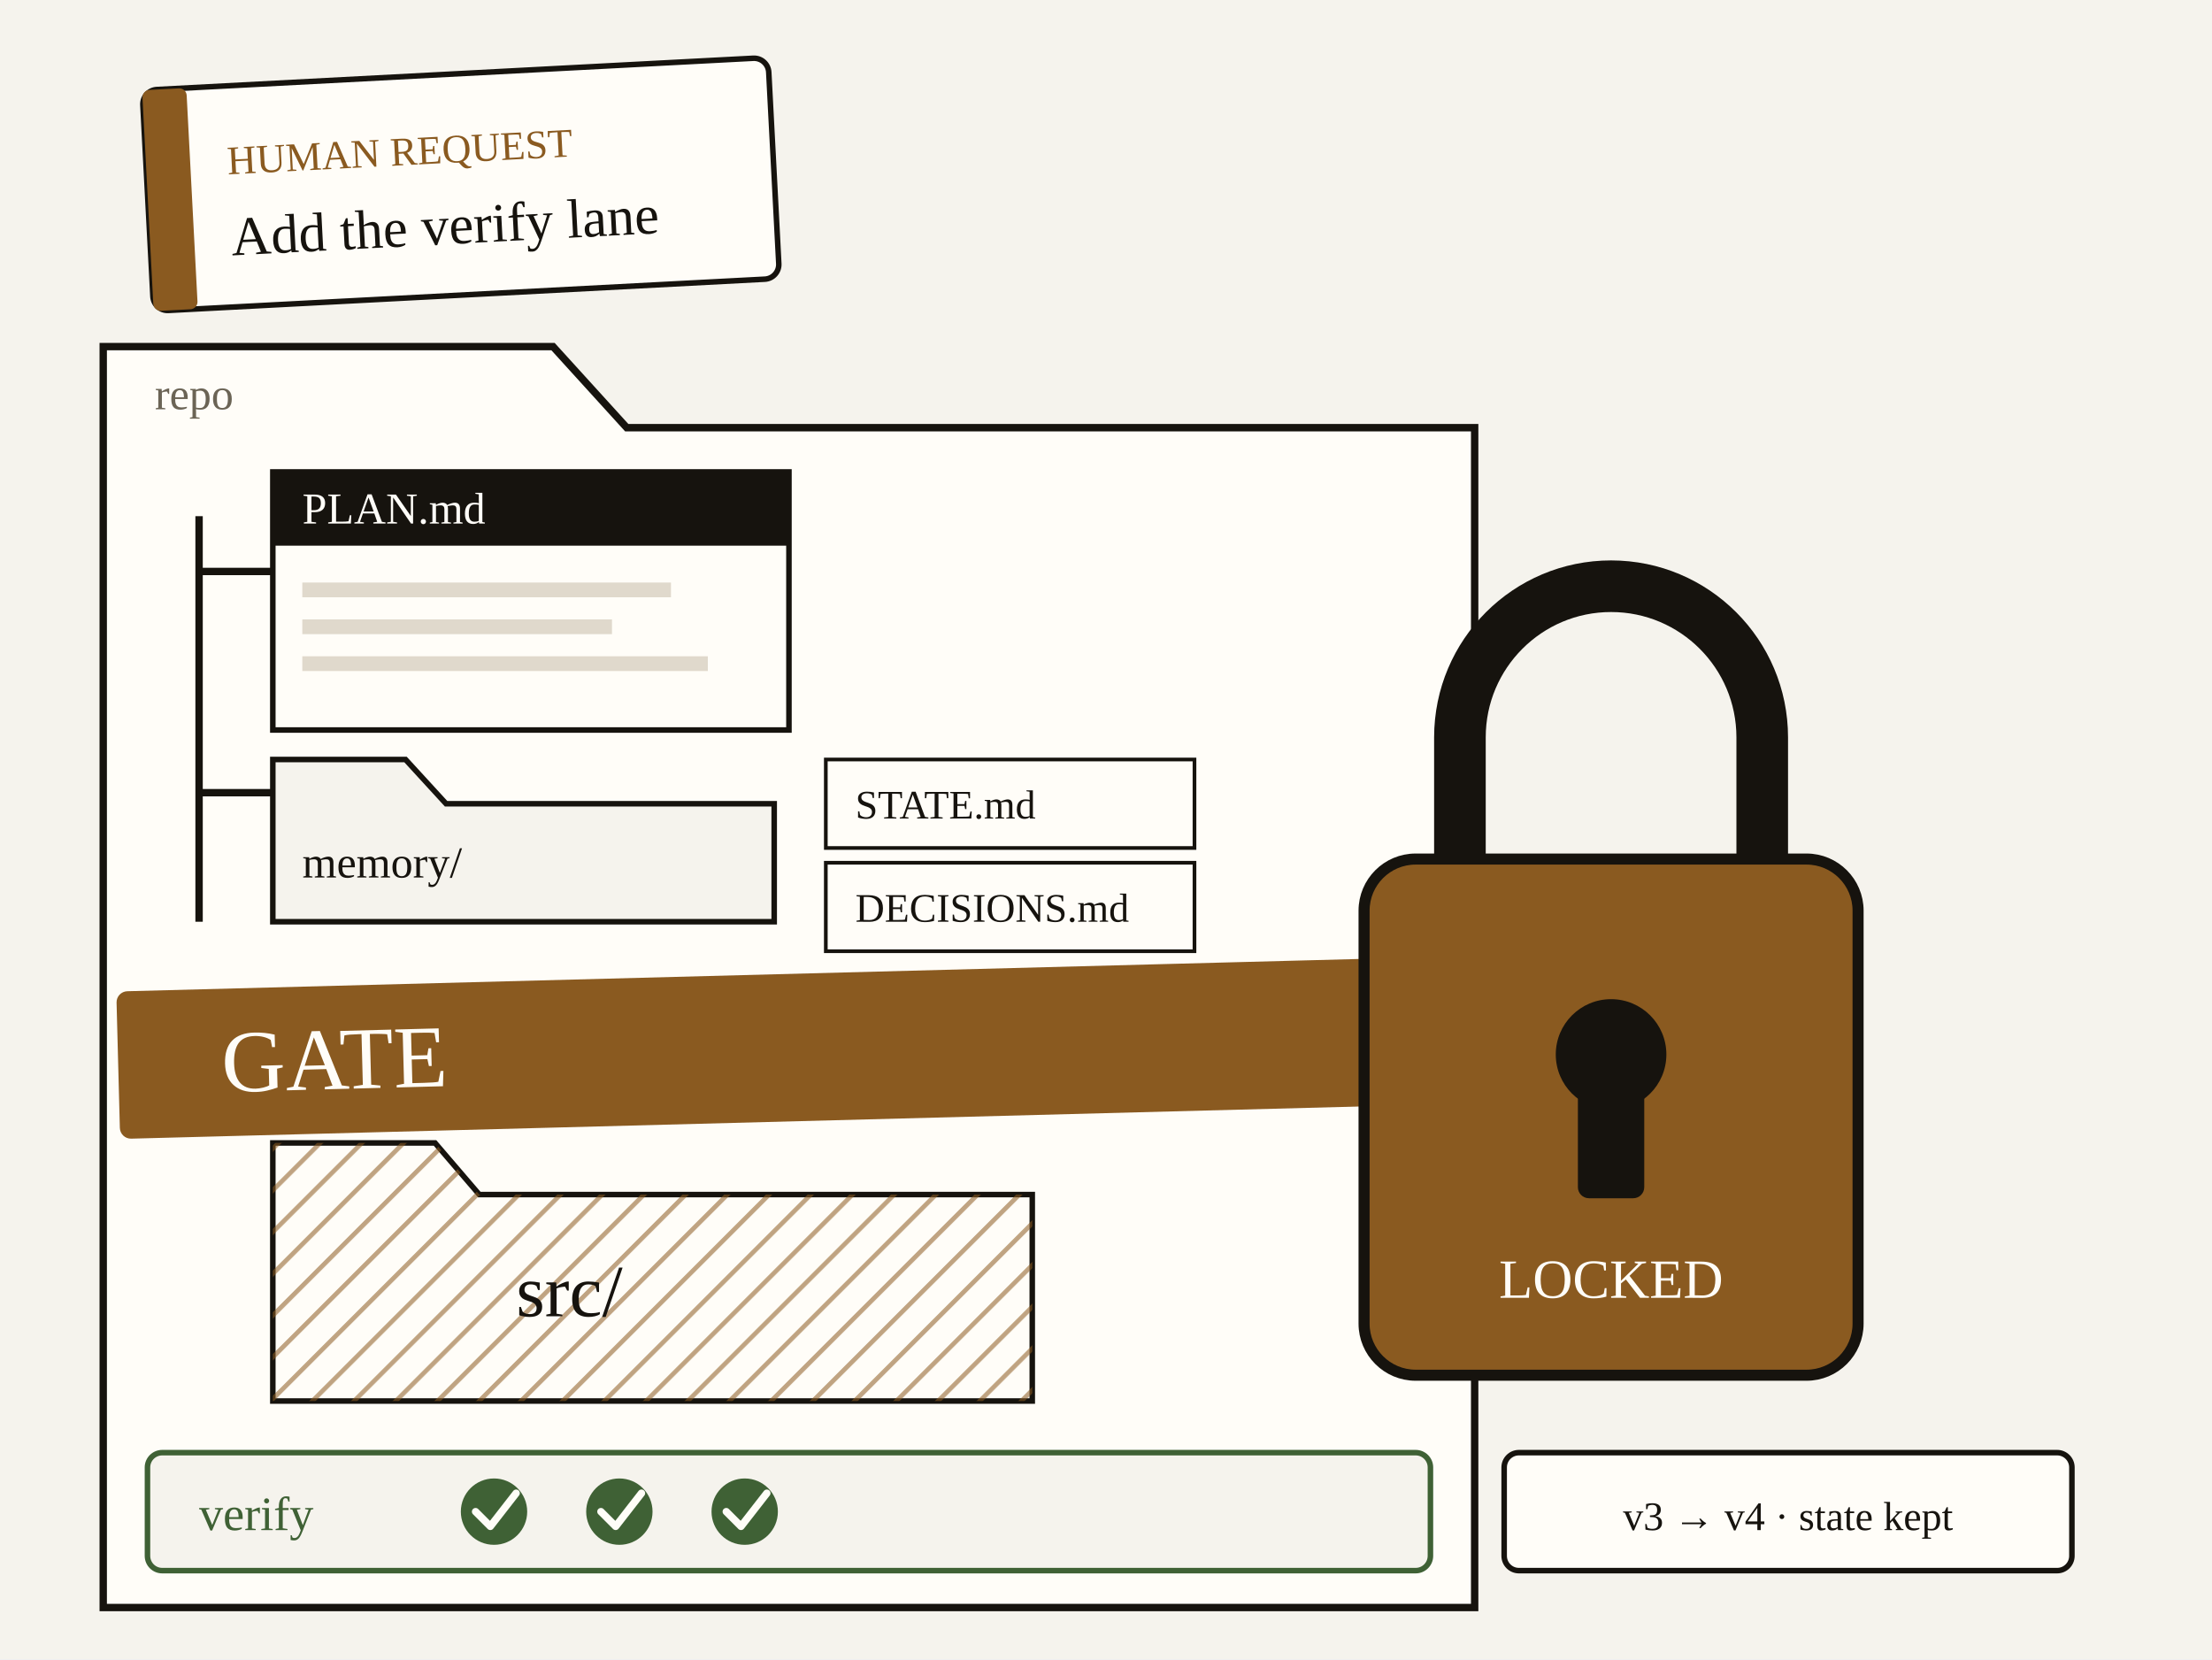
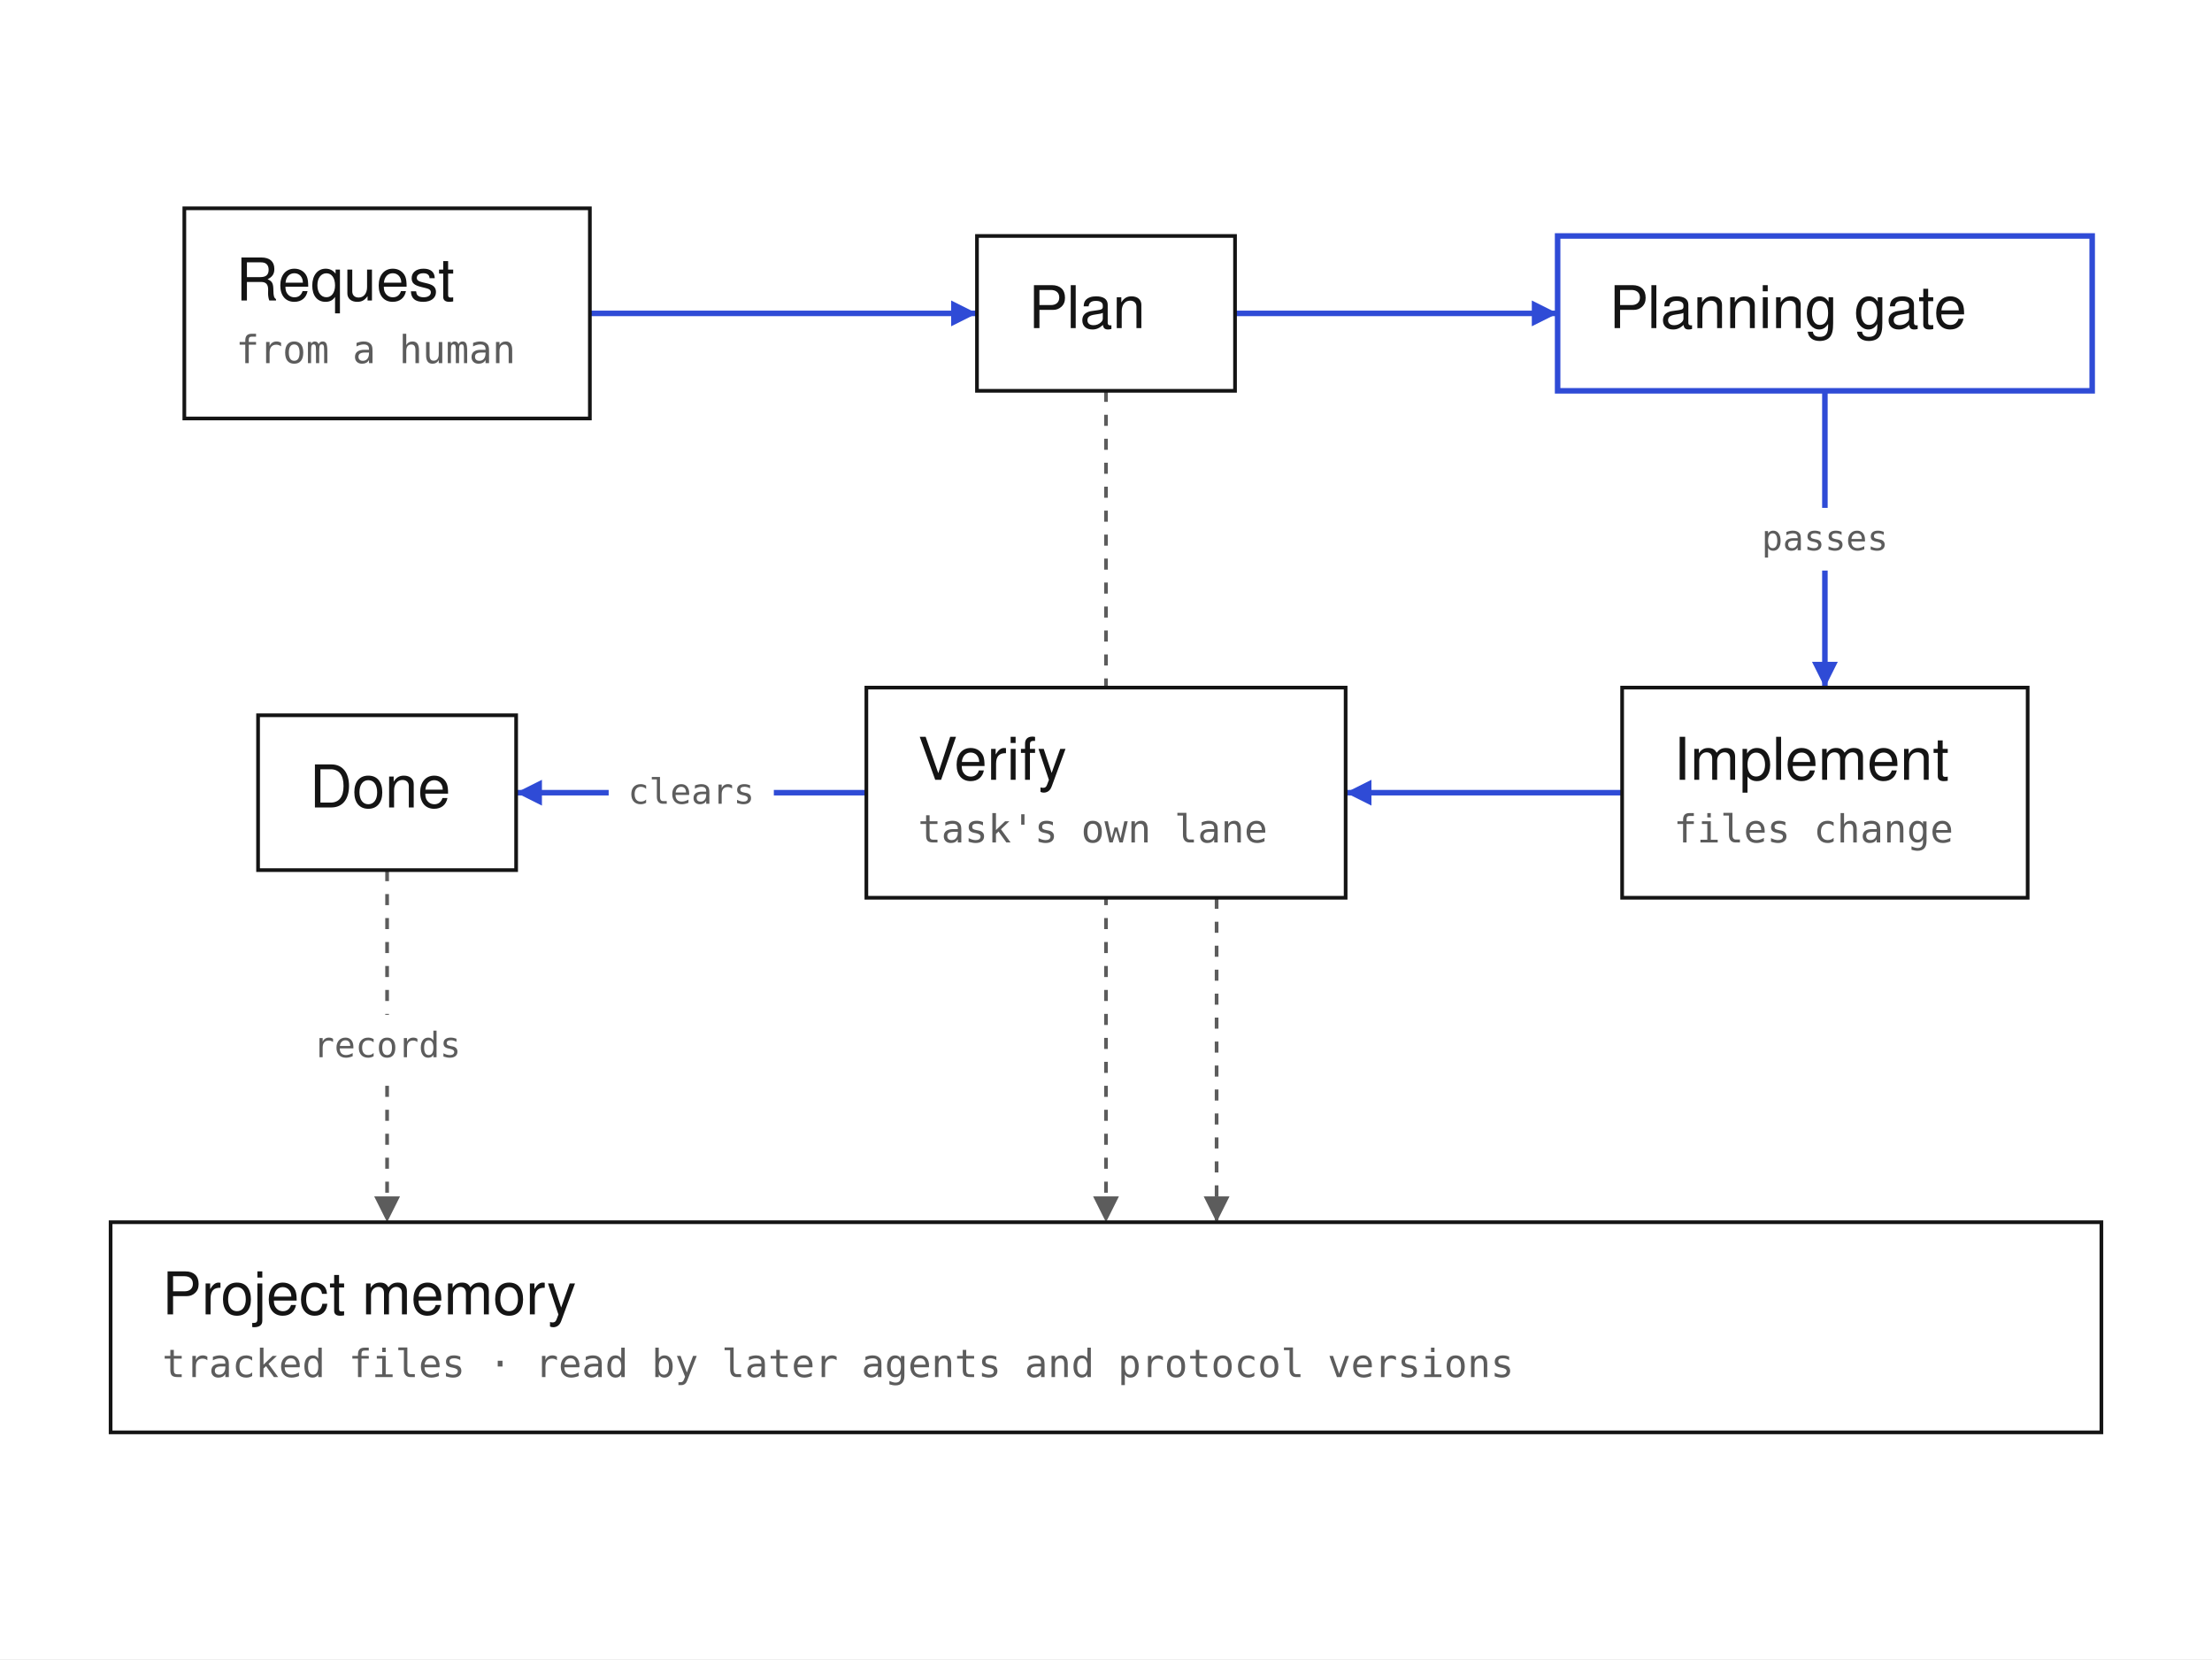
- <svg xmlns="http://www.w3.org/2000/svg" viewBox="0 0 1200 900" role="img" aria-labelledby="art-title art-desc">
-   <defs>
-     <pattern id="art-hatch" width="16" height="16" patternUnits="userSpaceOnUse" patternTransform="rotate(45)">
-       <line x1="0" y1="0" x2="0" y2="16" stroke="#8a5a20" stroke-width="5" />
-     </pattern>
-   </defs>
-   <rect width="1200" height="900" fill="#f5f3ed" />
-   <g id="art-request" transform="rotate(-3 250 100)">
-     <rect x="80" y="40" width="340" height="120" rx="8" fill="#fffdf8" stroke="#16130e" stroke-width="3" />
-     <rect x="80" y="40" width="24" height="120" rx="4" fill="#8a5a20" />
-     <text x="124" y="88" fill="#8a5a20" font-family="Georgia, 'Times New Roman', serif" font-size="22">HUMAN REQUEST</text>
-     <text x="124" y="132" fill="#16130e" font-family="Georgia, 'Times New Roman', serif" font-size="30">Add the verify lane</text>
-   </g>
-   <g id="art-repo">
-     <path d="M 56 188 H 300 L 340 232 H 800 V 872 H 56 Z" fill="#fffdf8" stroke="#16130e" stroke-width="4" />
-     <text x="84" y="222" fill="#6b6455" font-family="Georgia, 'Times New Roman', serif" font-size="24">repo</text>
-     <path d="M 108 280 V 500" fill="none" stroke="#16130e" stroke-width="4" />
-     <path d="M 108 310 H 148" fill="none" stroke="#16130e" stroke-width="4" />
-     <path d="M 108 430 H 148" fill="none" stroke="#16130e" stroke-width="4" />
-     <rect x="148" y="256" width="280" height="140" fill="#fffdf8" stroke="#16130e" stroke-width="3" />
-     <rect x="148" y="256" width="280" height="40" fill="#16130e" />
-     <text x="164" y="284" fill="#fffdf8" font-family="Georgia, 'Times New Roman', serif" font-size="24">PLAN.md</text>
-     <rect x="164" y="316" width="200" height="8" fill="#e0d9cc" />
-     <rect x="164" y="336" width="168" height="8" fill="#e0d9cc" />
-     <rect x="164" y="356" width="220" height="8" fill="#e0d9cc" />
-     <path d="M 148 412 H 220 L 242 436 H 420 V 500 H 148 Z" fill="#f5f3ed" stroke="#16130e" stroke-width="3" />
-     <text x="164" y="476" fill="#16130e" font-family="Georgia, 'Times New Roman', serif" font-size="24">memory/</text>
-     <rect x="448" y="412" width="200" height="48" fill="#fffdf8" stroke="#16130e" stroke-width="2" />
-     <text x="464" y="444" fill="#16130e" font-family="Georgia, 'Times New Roman', serif" font-size="22">STATE.md</text>
-     <rect x="448" y="468" width="200" height="48" fill="#fffdf8" stroke="#16130e" stroke-width="2" />
-     <text x="464" y="500" fill="#16130e" font-family="Georgia, 'Times New Roman', serif" font-size="22">DECISIONS.md</text>
-     <path d="M 148 620 H 236 L 260 648 H 560 V 760 H 148 Z" fill="#fffdf8" stroke="#16130e" stroke-width="3" />
-     <path d="M 148 620 H 236 L 260 648 H 560 V 760 H 148 Z" fill="url(#art-hatch)" opacity="0.55" />
-     <text x="280" y="714" fill="#16130e" font-family="Georgia, 'Times New Roman', serif" font-size="40">src/</text>
-     <rect x="80" y="788" width="696" height="64" rx="8" fill="#f5f3ed" stroke="#3f6135" stroke-width="3" />
-     <text x="108" y="830" fill="#3f6135" font-family="Georgia, 'Times New Roman', serif" font-size="26">verify</text>
-     <circle cx="268" cy="820" r="18" fill="#3f6135" />
-     <path d="M 258 820 L 266 828 L 280 810" fill="none" stroke="#fffdf8" stroke-width="4" stroke-linecap="round" stroke-linejoin="round" />
-     <circle cx="336" cy="820" r="18" fill="#3f6135" />
-     <path d="M 326 820 L 334 828 L 348 810" fill="none" stroke="#fffdf8" stroke-width="4" stroke-linecap="round" stroke-linejoin="round" />
-     <circle cx="404" cy="820" r="18" fill="#3f6135" />
-     <path d="M 394 820 L 402 828 L 416 810" fill="none" stroke="#fffdf8" stroke-width="4" stroke-linecap="round" stroke-linejoin="round" />
-   </g>
-   <g id="art-gate">
-     <rect x="64" y="528" width="752" height="80" rx="6" fill="#8a5a20" transform="rotate(-1.5 440 568)" />
-     <text x="120" y="584" fill="#fffdf8" font-family="Georgia, 'Times New Roman', serif" font-size="48" transform="rotate(-1.5 440 568)">GATE</text>
-     <path d="M 792 478 V 400 A 82 82 0 0 1 956 400 V 478" fill="none" stroke="#16130e" stroke-width="28" stroke-linecap="round" />
-     <rect x="740" y="466" width="268" height="280" rx="28" fill="#8a5a20" stroke="#16130e" stroke-width="6" />
-     <circle cx="874" cy="572" r="30" fill="#16130e" />
-     <rect x="856" y="572" width="36" height="78" rx="6" fill="#16130e" />
-     <text x="874" y="704" text-anchor="middle" fill="#fffdf8" font-family="Georgia, 'Times New Roman', serif" font-size="30">LOCKED</text>
-   </g>
-   <rect x="816" y="788" width="308" height="64" rx="8" fill="#fffdf8" stroke="#16130e" stroke-width="3" />
-   <text x="970" y="830" text-anchor="middle" fill="#16130e" font-family="Georgia, 'Times New Roman', serif" font-size="22">v3 → v4  ·  state kept</text>
+ <svg xmlns="http://www.w3.org/2000/svg" viewBox="0 0 1200 900" role="img" aria-labelledby="autonomous-repository-template-title autonomous-repository-template-desc">
+   <rect width="1200" height="900" fill="#ffffff" />
+   <path d="M 320 170 L 530 170" fill="none" stroke="#2f4bd6" stroke-width="3" />
+   <path d="M 530 170 L 516 177 L 516 163 Z" fill="#2f4bd6" />
+   <path d="M 670 170 L 845 170" fill="none" stroke="#2f4bd6" stroke-width="3" />
+   <path d="M 845 170 L 831 177 L 831 163 Z" fill="#2f4bd6" />
+   <path d="M 990 212 L 990 373" fill="none" stroke="#2f4bd6" stroke-width="3" />
+   <path d="M 990 373 L 983 359 L 997 359 Z" fill="#2f4bd6" />
+   <rect x="945.2" y="275.5" width="89.6" height="34" fill="#ffffff" />
+   <text x="990" y="298.5" text-anchor="middle" fill="#5c5c5c" font-family="ui-monospace, Menlo, Consolas, monospace" font-size="19">passes</text>
+   <path d="M 880 430 L 730 430" fill="none" stroke="#2f4bd6" stroke-width="3" />
+   <path d="M 730 430 L 744 423 L 744 437 Z" fill="#2f4bd6" />
+   <path d="M 470 430 L 280 430" fill="none" stroke="#2f4bd6" stroke-width="3" />
+   <path d="M 280 430 L 294 423 L 294 437 Z" fill="#2f4bd6" />
+   <rect x="330.2" y="413" width="89.6" height="34" fill="#ffffff" />
+   <text x="375" y="436" text-anchor="middle" fill="#5c5c5c" font-family="ui-monospace, Menlo, Consolas, monospace" font-size="19">clears</text>
+   <path d="M 600 212 L 600 663" fill="none" stroke="#5c5c5c" stroke-width="2" stroke-dasharray="6 7" />
+   <path d="M 600 663 L 593 649 L 607 649 Z" fill="#5c5c5c" />
+   <path d="M 660 487 L 660 663" fill="none" stroke="#5c5c5c" stroke-width="2" stroke-dasharray="6 7" />
+   <path d="M 660 663 L 653 649 L 667 649 Z" fill="#5c5c5c" />
+   <path d="M 210 472 L 210 663" fill="none" stroke="#5c5c5c" stroke-width="2" stroke-dasharray="6 7" />
+   <path d="M 210 663 L 203 649 L 217 649 Z" fill="#5c5c5c" />
+   <rect x="159.4" y="550.5" width="101.2" height="34" fill="#ffffff" />
+   <text x="210" y="573.5" text-anchor="middle" fill="#5c5c5c" font-family="ui-monospace, Menlo, Consolas, monospace" font-size="19">records</text>
+   <rect x="100" y="113" width="220" height="114" fill="#ffffff" stroke="#141414" stroke-width="2" />
+   <text x="128" y="163" fill="#141414" font-family="'Helvetica Neue', Helvetica, Arial, sans-serif" font-size="32" font-weight="500">Request</text>
+   <text x="128" y="197" fill="#5c5c5c" font-family="ui-monospace, Menlo, Consolas, monospace" font-size="21">from a human</text>
+   <rect x="530" y="128" width="140" height="84" fill="#ffffff" stroke="#141414" stroke-width="2" />
+   <text x="558" y="178" fill="#141414" font-family="'Helvetica Neue', Helvetica, Arial, sans-serif" font-size="32" font-weight="500">Plan</text>
+   <rect x="845" y="128" width="290" height="84" fill="#ffffff" stroke="#2f4bd6" stroke-width="3" />
+   <text x="873" y="178" fill="#141414" font-family="'Helvetica Neue', Helvetica, Arial, sans-serif" font-size="32" font-weight="500">Planning gate</text>
+   <rect x="880" y="373" width="220" height="114" fill="#ffffff" stroke="#141414" stroke-width="2" />
+   <text x="908" y="423" fill="#141414" font-family="'Helvetica Neue', Helvetica, Arial, sans-serif" font-size="32" font-weight="500">Implement</text>
+   <text x="908" y="457" fill="#5c5c5c" font-family="ui-monospace, Menlo, Consolas, monospace" font-size="21">files change</text>
+   <rect x="470" y="373" width="260" height="114" fill="#ffffff" stroke="#141414" stroke-width="2" />
+   <text x="498" y="423" fill="#141414" font-family="'Helvetica Neue', Helvetica, Arial, sans-serif" font-size="32" font-weight="500">Verify</text>
+   <text x="498" y="457" fill="#5c5c5c" font-family="ui-monospace, Menlo, Consolas, monospace" font-size="21">task's own lane</text>
+   <rect x="140" y="388" width="140" height="84" fill="#ffffff" stroke="#141414" stroke-width="2" />
+   <text x="168" y="438" fill="#141414" font-family="'Helvetica Neue', Helvetica, Arial, sans-serif" font-size="32" font-weight="500">Done</text>
+   <rect x="60" y="663" width="1080" height="114" fill="#ffffff" stroke="#141414" stroke-width="2" />
+   <text x="88" y="713" fill="#141414" font-family="'Helvetica Neue', Helvetica, Arial, sans-serif" font-size="32" font-weight="500">Project memory</text>
+   <text x="88" y="747" fill="#5c5c5c" font-family="ui-monospace, Menlo, Consolas, monospace" font-size="21">tracked files · read by later agents and protocol versions</text>
</svg>
